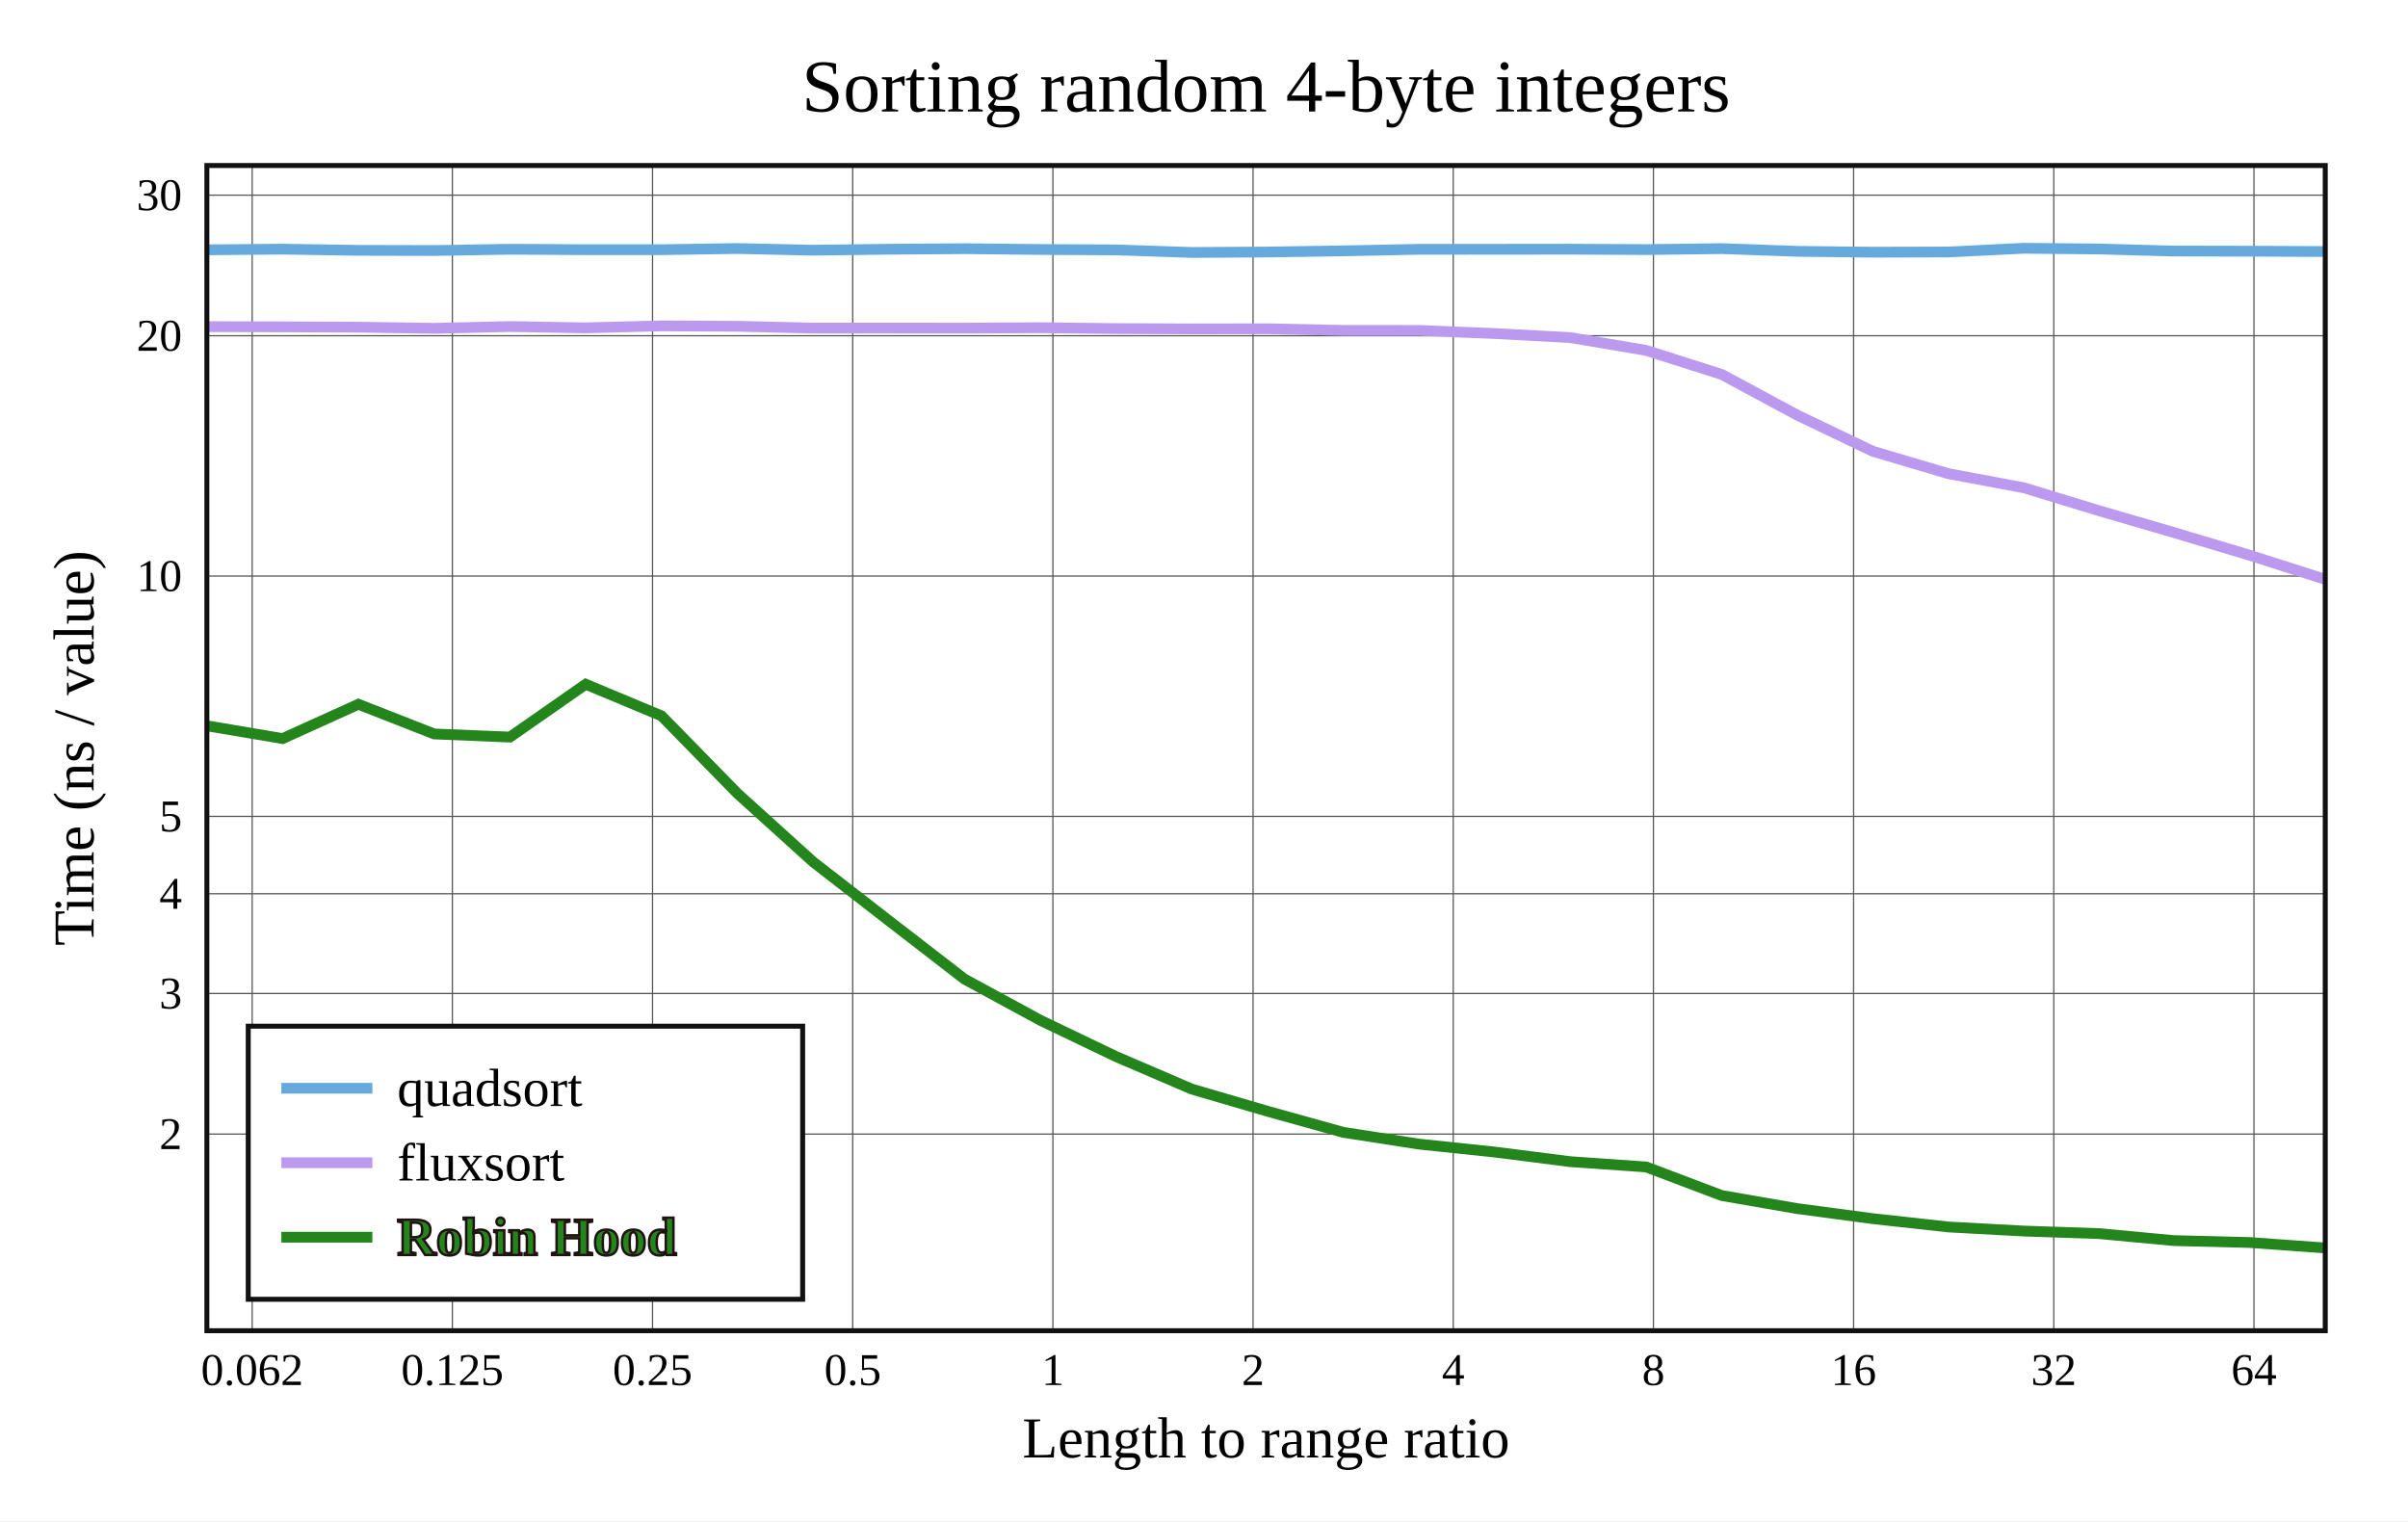
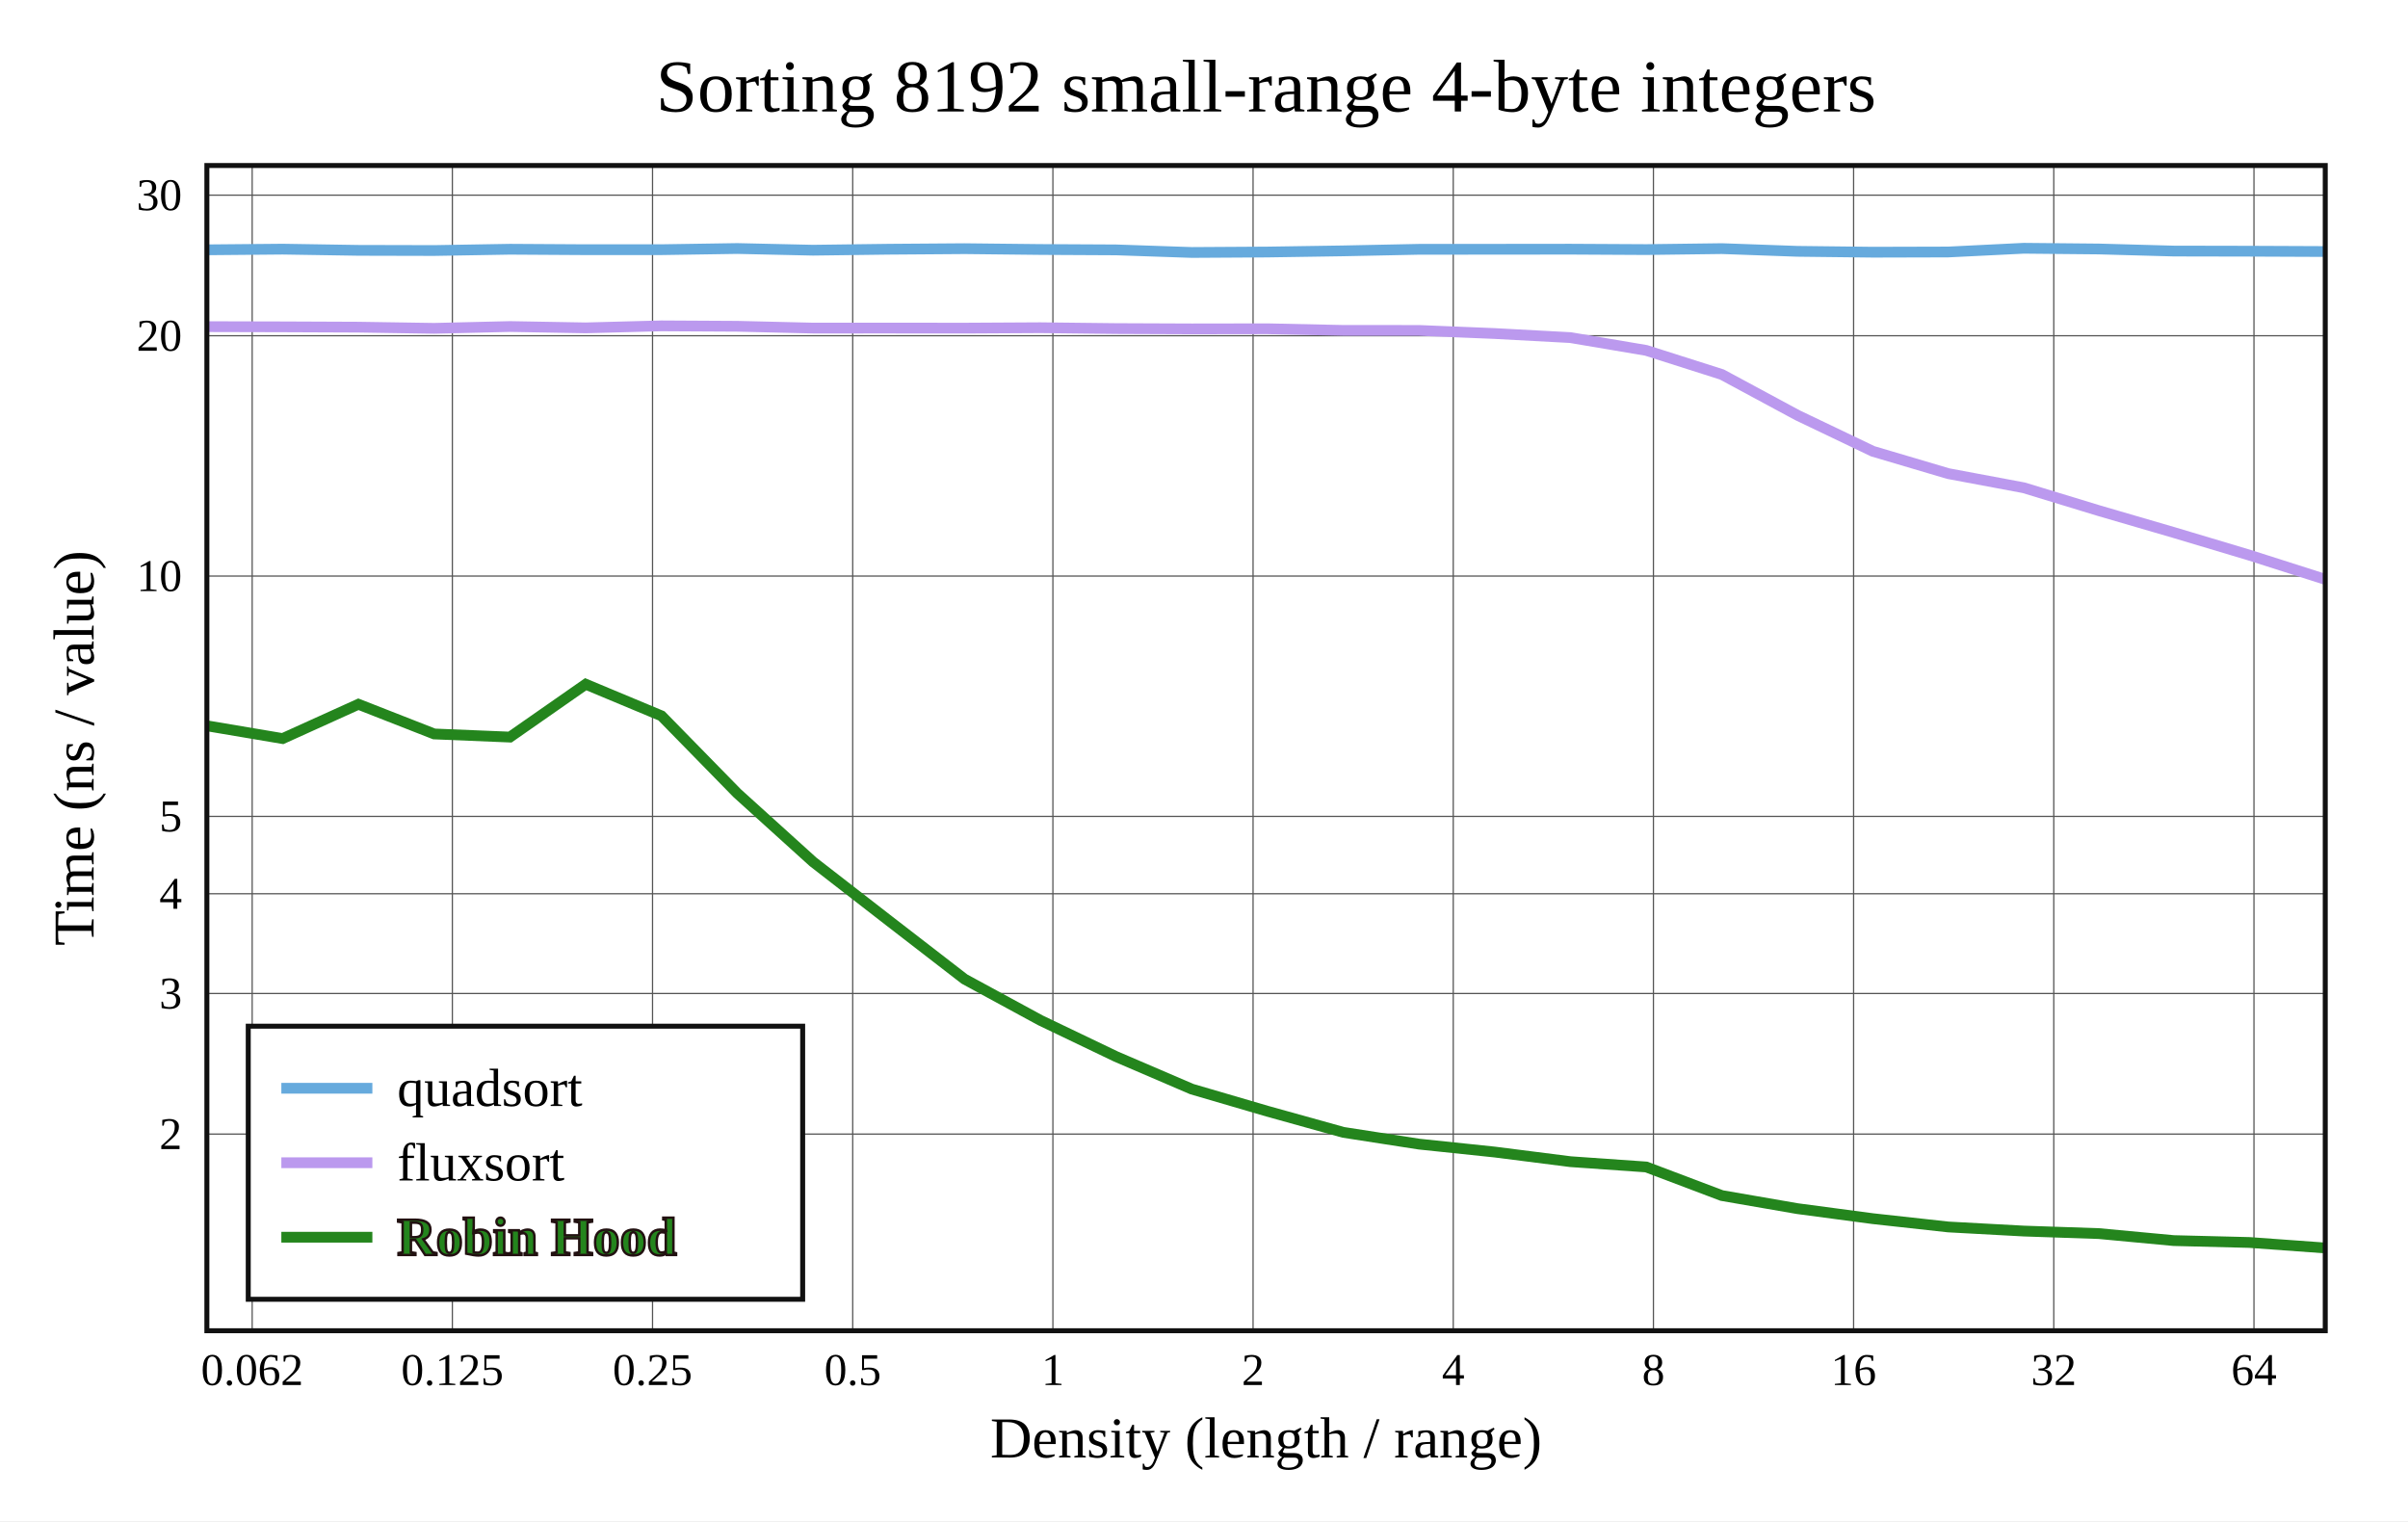
<svg xmlns="http://www.w3.org/2000/svg" viewBox="-50 -40 582 367.6" height="551.400" width="873">
  <g stroke-width="1.2" font-size="14px" text-anchor="middle">
    <rect fill="white" x="-50" y="-40" width="582" height="367.6" />
-     <text dy="0.33em" font-size="18px" x="256" y="-19">Sorting random 4-byte integers</text>
-     <text dy="0.33em" x="256" y="307.6">Length to range ratio</text>
+     <text dy="0.33em" font-size="18px" x="256" y="-19">Sorting 8192 small-range 4-byte integers</text>
+     <text dy="0.33em" x="256" y="307.6">Density (length / range)</text>
    <text dy="0.33em" transform="rotate(-90)" x="-140.8" y="-32">Time (ns / value)</text>
    <g stroke-width="0.3" stroke="#555">
      <path d="M494.769 0v281.6" />
      <path d="M446.387 0v281.6" />
      <path d="M398.005 0v281.6" />
      <path d="M349.623 0v281.6" />
      <path d="M301.241 0v281.6" />
      <path d="M252.859 0v281.6" />
      <path d="M204.478 0v281.6" />
      <path d="M156.096 0v281.6" />
      <path d="M107.714 0v281.6" />
      <path d="M59.332 0v281.6" />
      <path d="M10.950 0v281.6" />
      <path d="M0 234.074h512" />
      <path d="M0 200.099h512" />
      <path d="M0 175.994h512" />
      <path d="M0 157.297h512" />
      <path d="M0 99.217h512" />
      <path d="M0 41.138h512" />
      <path d="M0 7.164h512" />
    </g>
    <g font-size="11px">
      <text dy="0.33em" x="494.769" y="291.1">64</text>
      <text dy="0.33em" x="446.387" y="291.1">32</text>
      <text dy="0.33em" x="398.005" y="291.1">16</text>
      <text dy="0.33em" x="349.623" y="291.1">8</text>
      <text dy="0.33em" x="301.241" y="291.1">4</text>
      <text dy="0.33em" x="252.859" y="291.1">2</text>
      <text dy="0.33em" x="204.478" y="291.1">1</text>
      <text dy="0.33em" x="156.096" y="291.1">0.5</text>
      <text dy="0.33em" x="107.714" y="291.1">0.25</text>
      <text dy="0.33em" x="59.332" y="291.1">0.125</text>
      <text dy="0.33em" x="10.950" y="291.1">0.062</text>
      <g text-anchor="end">
        <text dy="0.33em" x="-6" y="234.074">2</text>
        <text dy="0.33em" x="-6" y="200.099">3</text>
        <text dy="0.33em" x="-6" y="175.994">4</text>
        <text dy="0.33em" x="-6" y="157.297">5</text>
        <text dy="0.33em" x="-6" y="99.217">10</text>
        <text dy="0.33em" x="-6" y="41.138">20</text>
        <text dy="0.33em" x="-6" y="7.164">30</text>
      </g>
    </g>
    <g stroke-width="2.6" fill="none">
      <path stroke="#6ad" d="M512 20.788L493.686 20.709L475.373 20.673L457.283 20.172L439.142 20L420.866 20.900L402.655 20.949L384.421 20.738L366.159 20.084L347.873 20.319L329.560 20.221L311.266 20.241L292.959 20.251L274.665 20.627L256.354 20.906L238.052 21.015L219.741 20.391L201.435 20.296L183.122 20.097L164.810 20.231L146.498 20.466L128.187 20.058L109.875 20.342L91.563 20.345L73.251 20.234L54.938 20.545L36.625 20.502L18.312 20.211L0 20.375" />
      <path stroke="#b9e" d="M512 100.017L493.686 94.169L475.373 88.688L457.283 83.411L439.142 77.881L420.866 74.457L402.655 69.066L384.421 60.345L366.159 50.503L347.873 44.681L329.560 41.587L311.266 40.603L292.959 39.857L274.665 39.849L256.354 39.454L238.052 39.483L219.741 39.409L201.435 39.200L183.122 39.302L164.810 39.286L146.498 39.290L128.187 38.853L109.875 38.751L91.563 39.237L73.251 38.914L54.938 39.351L36.625 39.065L18.312 38.987L0 38.942" />
      <path stroke="#24851d" d="M512 261.6L493.686 260.272L475.373 259.815L457.283 258.123L439.142 257.511L420.866 256.520L402.655 254.517L384.421 252.093L366.159 248.933L347.873 242.022L329.560 240.742L311.266 238.416L292.959 236.497L274.665 233.656L256.354 228.561L238.052 223.205L219.741 215.343L201.435 206.572L183.122 196.625L164.810 182.482L146.498 168.275L128.187 151.706L109.875 132.999L91.563 125.358L73.251 138.132L54.938 137.375L36.625 130.200L18.312 138.492L0 135.403" />
    </g>
    <rect stroke="#111" fill="none" x="0" y="0" width="512" height="281.6" />
    <g transform="translate(10,208)" text-anchor="start" font-size="13px">
      <rect fill="white" stroke="#111" x="0" y="0" width="134" height="66" />
      <g stroke-width="2.6">
        <path stroke="#6ad" d="M8 15h22" />
        <path stroke="#b9e" d="M8 33h22" />
        <path stroke="#24851d" d="M8 51h22" />
      </g>
      <text dy="0.33em" x="36" y="15">quadsort</text>
      <text dy="0.33em" x="36" y="33">fluxsort</text>
      <text dy="0.33em" font-weight="bold" stroke-width="0.6" stroke="#211" fill="#24851d" x="36" y="51">Robin Hood</text>
    </g>
  </g>
</svg>
